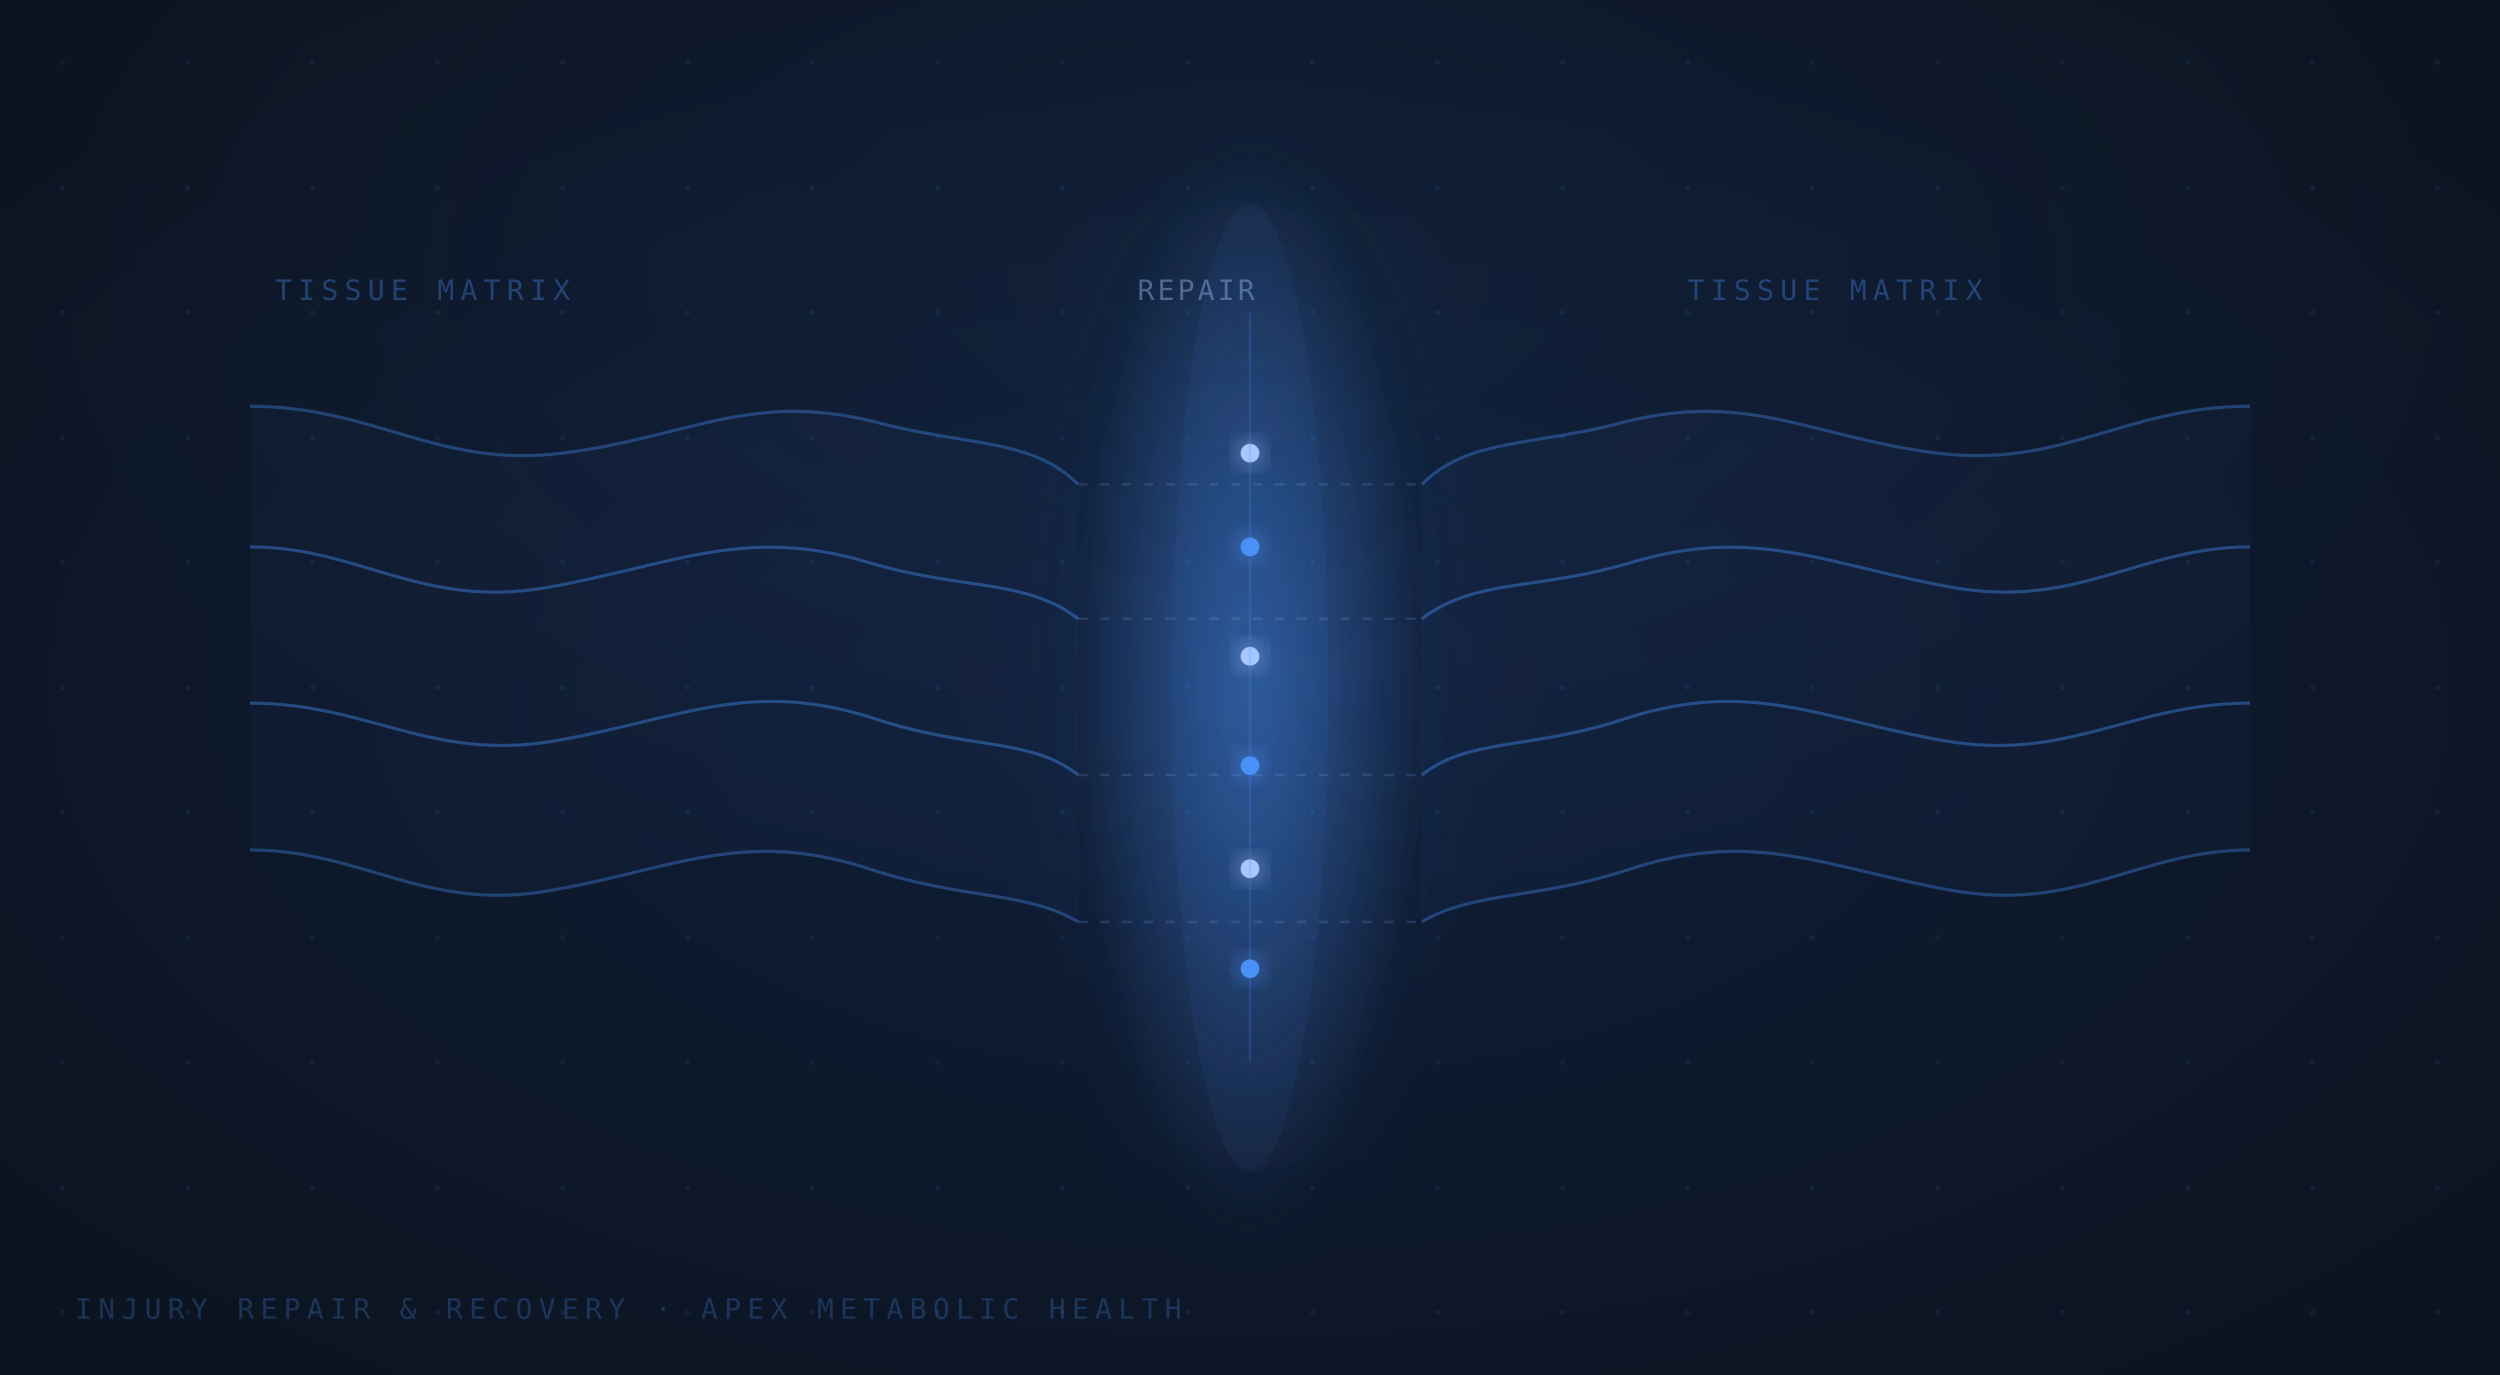
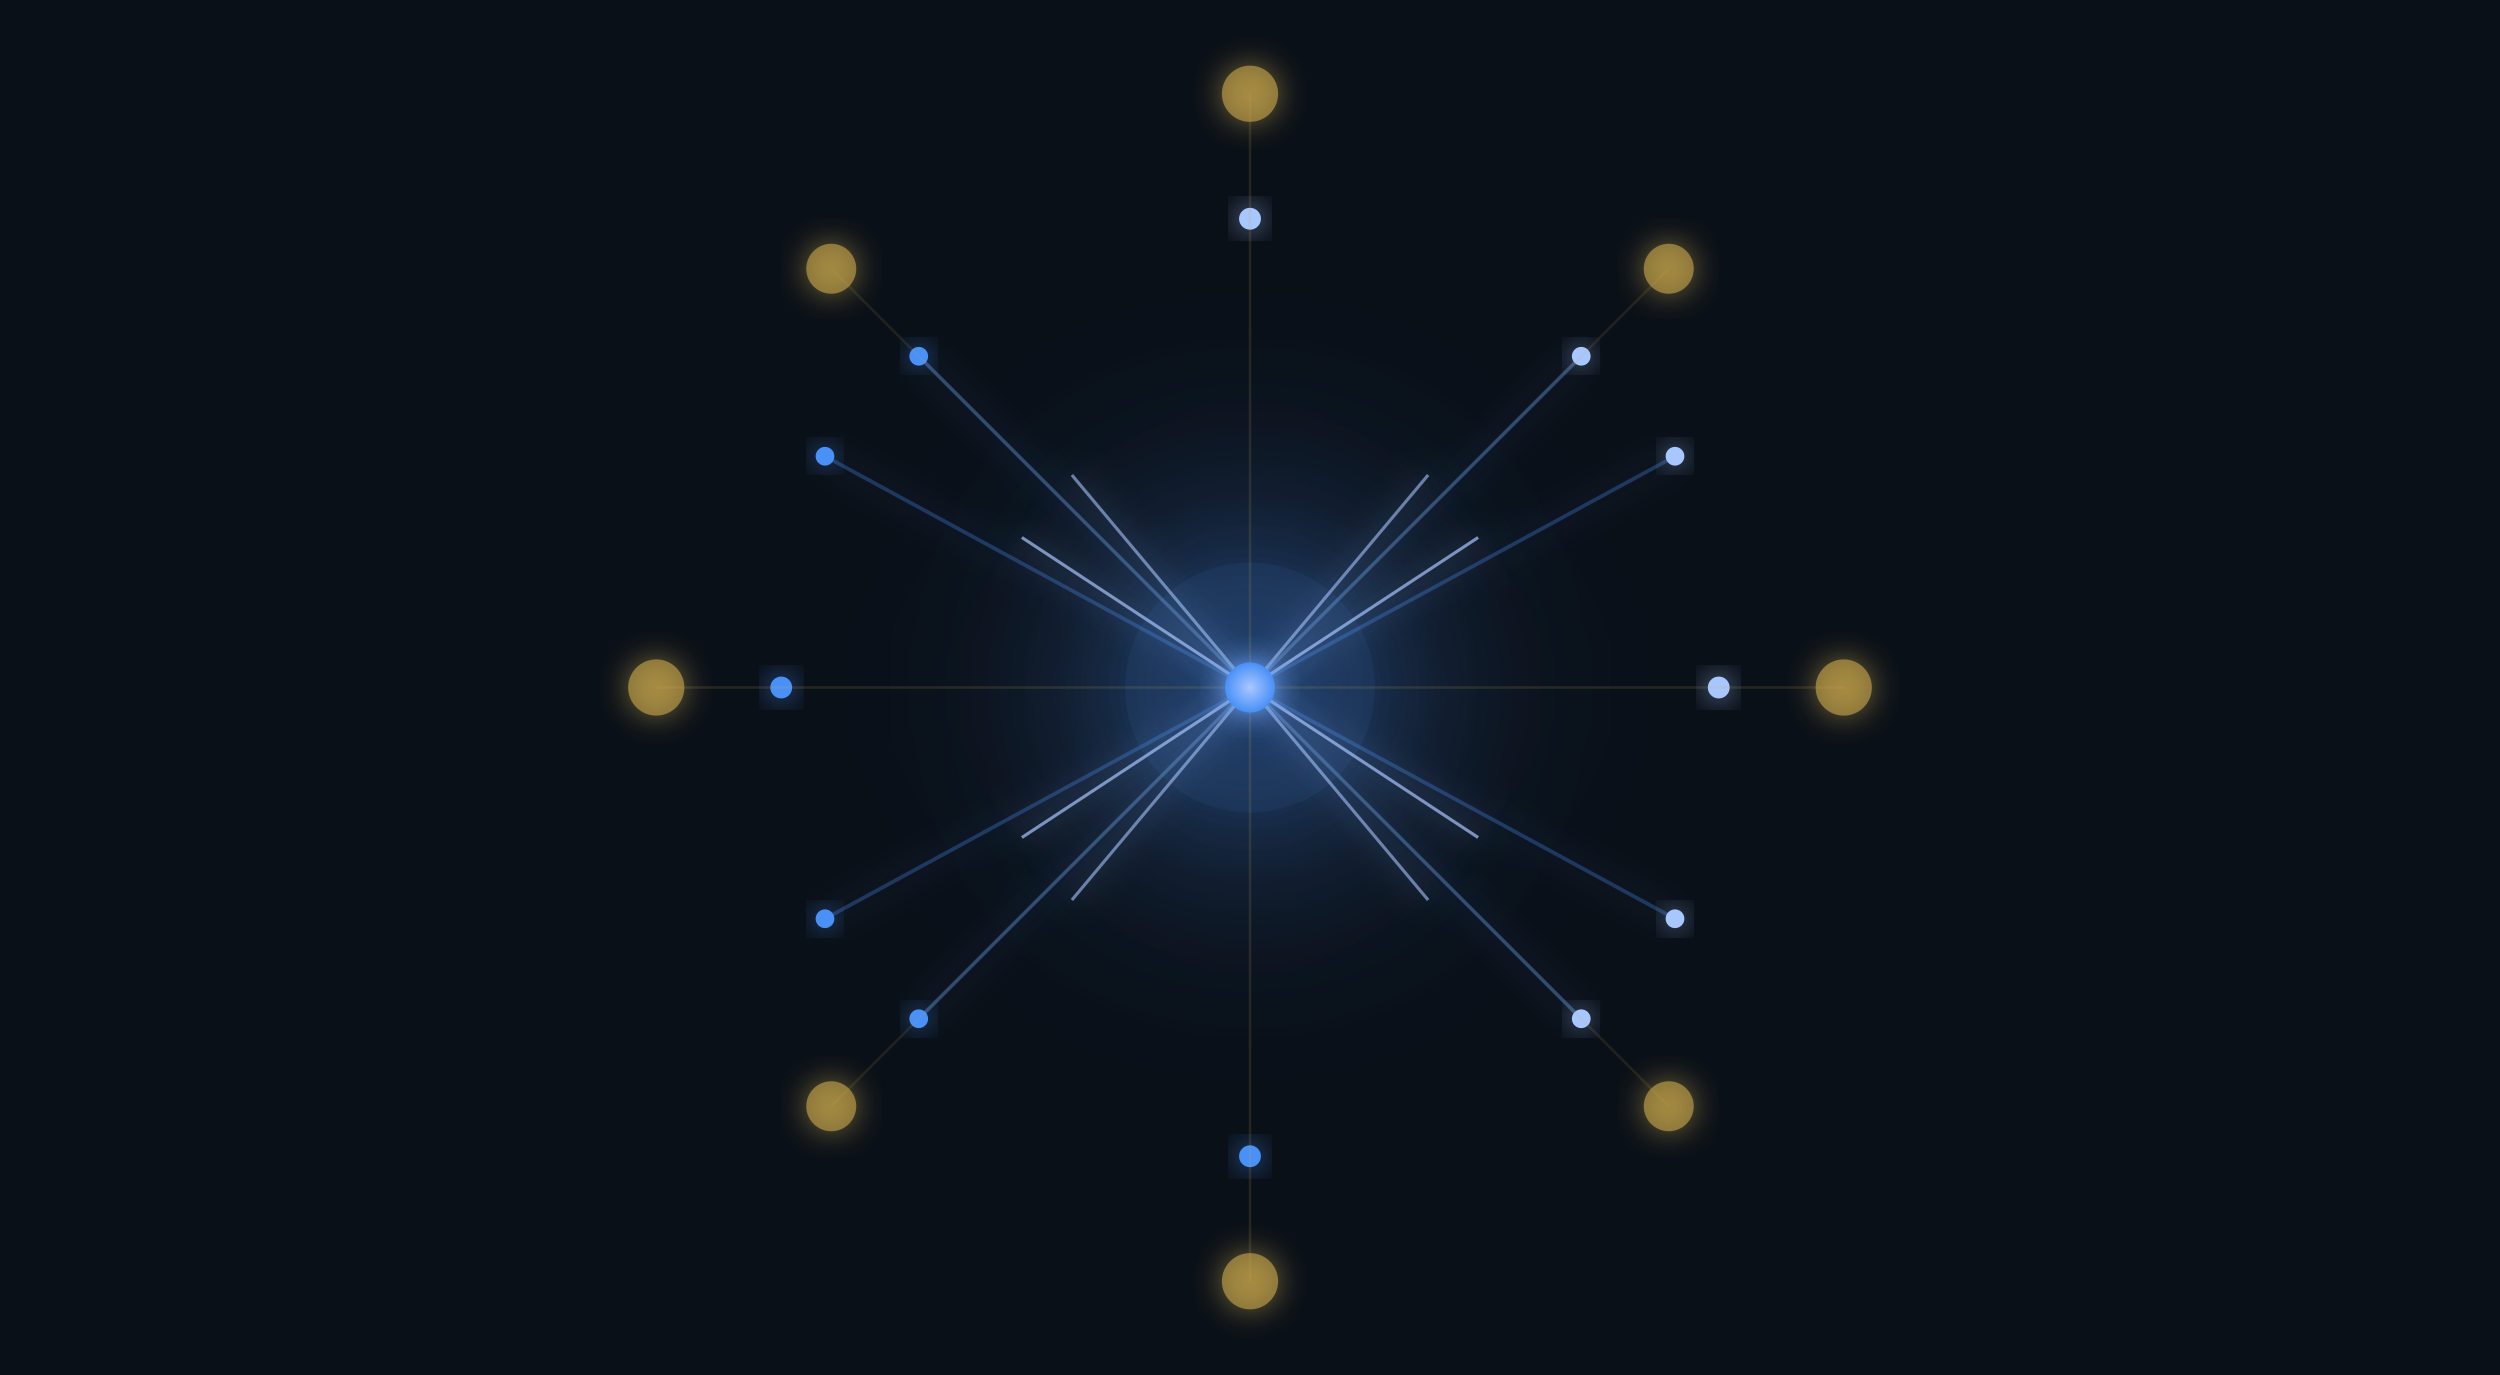
- <svg xmlns="http://www.w3.org/2000/svg" viewBox="0 0 800 440" width="800" height="440">
+ <svg xmlns="http://www.w3.org/2000/svg" viewBox="0 0 800 440">
  <defs>
-     <radialGradient id="bg" cx="50%" cy="50%" r="70%">
-       <stop offset="0%" stop-color="#0f1e38" />
-       <stop offset="100%" stop-color="#0c131f" />
-     </radialGradient>
-     <radialGradient id="repairGlow" cx="50%" cy="50%" r="50%">
-       <stop offset="0%" stop-color="rgba(72,144,247,0.32)" />
-       <stop offset="100%" stop-color="rgba(72,144,247,0)" />
-     </radialGradient>
-     <radialGradient id="topGlow" cx="50%" cy="20%" r="50%">
-       <stop offset="0%" stop-color="rgba(72,144,247,0.06)" />
-       <stop offset="100%" stop-color="rgba(72,144,247,0)" />
-     </radialGradient>
-     <pattern id="dots" x="0" y="0" width="40" height="40" patternUnits="userSpaceOnUse">
-       <circle cx="20" cy="20" r="0.8" fill="rgba(72,144,247,0.1)" />
-     </pattern>
-     <filter id="glow" x="-60%" y="-60%" width="220%" height="220%">
-       <feGaussianBlur stdDeviation="4" result="blur" />
+     <filter id="glow" x="-50%" y="-50%" width="200%" height="200%">
+       <feGaussianBlur stdDeviation="5" result="blur" />
      <feMerge>
        <feMergeNode in="blur" />
        <feMergeNode in="SourceGraphic" />
      </feMerge>
    </filter>
-     <filter id="repairFilter" x="-40%" y="-40%" width="180%" height="180%">
-       <feGaussianBlur stdDeviation="18" result="blur" />
+     <filter id="softglow" x="-50%" y="-50%" width="200%" height="200%">
+       <feGaussianBlur stdDeviation="12" result="blur" />
      <feMerge>
        <feMergeNode in="blur" />
        <feMergeNode in="SourceGraphic" />
      </feMerge>
    </filter>
+     <filter id="heavyblur" x="-50%" y="-50%" width="200%" height="200%">
+       <feGaussianBlur stdDeviation="30" />
+     </filter>
+     <radialGradient id="coreBurst" cx="50%" cy="50%" r="50%">
+       <stop offset="0%" stop-color="#4890f7" stop-opacity="0.5" />
+       <stop offset="100%" stop-color="#4890f7" stop-opacity="0" />
+     </radialGradient>
+     <radialGradient id="centerDot" cx="50%" cy="50%" r="50%">
+       <stop offset="0%" stop-color="#a9c7ff" />
+       <stop offset="100%" stop-color="#4890f7" />
+     </radialGradient>
  </defs>
-   <rect width="800" height="440" fill="url(#bg)" />
-   <rect width="800" height="440" fill="url(#dots)" />
-   <rect width="800" height="440" fill="url(#topGlow)" />
-   <ellipse cx="400" cy="220" rx="55" ry="175" fill="url(#repairGlow)" filter="url(#repairFilter)" />
-   <ellipse cx="400" cy="220" rx="25" ry="155" fill="rgba(72,144,247,0.06)" />
-   <path d="M 80,130 C 120,130 140,150 180,145 C 220,140 240,125 280,135 C 310,143 330,140 345,155" stroke="rgba(72,144,247,0.35)" stroke-width="1" fill="none" />
-   <path d="M 80,175 C 115,175 135,195 175,188 C 215,181 238,168 278,180 C 308,189 328,185 345,198" stroke="rgba(72,144,247,0.4)" stroke-width="1" fill="none" />
-   <path d="M 80,225 C 118,225 138,244 178,237 C 218,230 240,217 280,230 C 310,240 330,236 345,248" stroke="rgba(72,144,247,0.4)" stroke-width="1" fill="none" />
-   <path d="M 80,272 C 116,272 136,292 176,285 C 216,278 238,265 278,278 C 308,288 328,285 345,295" stroke="rgba(72,144,247,0.35)" stroke-width="1" fill="none" />
-   <path d="M 80,130 C 120,130 140,150 180,145 C 220,140 240,125 280,135 C 310,143 330,140 345,155            L 345,295 C 330,285 308,288 278,278 C 238,265 216,278 176,285 C 136,292 116,272 80,272 Z" fill="rgba(72,144,247,0.03)" />
-   <path d="M 455,155 C 470,140 490,143 520,135 C 560,125 580,140 620,145 C 660,150 680,130 720,130" stroke="rgba(72,144,247,0.35)" stroke-width="1" fill="none" />
-   <path d="M 455,198 C 472,185 492,189 522,180 C 562,168 585,181 625,188 C 665,195 685,175 720,175" stroke="rgba(72,144,247,0.4)" stroke-width="1" fill="none" />
-   <path d="M 455,248 C 470,236 490,240 520,230 C 560,217 582,230 622,237 C 662,244 682,225 720,225" stroke="rgba(72,144,247,0.4)" stroke-width="1" fill="none" />
-   <path d="M 455,295 C 472,285 492,288 522,278 C 562,265 585,278 625,285 C 665,292 685,272 720,272" stroke="rgba(72,144,247,0.35)" stroke-width="1" fill="none" />
-   <path d="M 455,155 C 470,140 490,143 520,135 C 560,125 580,140 620,145 C 660,150 680,130 720,130            L 720,272 C 685,272 665,292 625,285 C 585,278 562,265 522,278 C 492,288 472,285 455,295 Z" fill="rgba(72,144,247,0.03)" />
-   <line x1="345" y1="155" x2="455" y2="155" stroke="rgba(169,199,255,0.15)" stroke-width="0.8" stroke-dasharray="3,4" />
-   <line x1="345" y1="198" x2="455" y2="198" stroke="rgba(169,199,255,0.15)" stroke-width="0.8" stroke-dasharray="3,4" />
-   <line x1="345" y1="248" x2="455" y2="248" stroke="rgba(169,199,255,0.15)" stroke-width="0.8" stroke-dasharray="3,4" />
-   <line x1="345" y1="295" x2="455" y2="295" stroke="rgba(169,199,255,0.15)" stroke-width="0.8" stroke-dasharray="3,4" />
-   <circle cx="400" cy="145" r="3" fill="#a9c7ff" filter="url(#glow)" />
-   <circle cx="400" cy="175" r="3" fill="#4890f7" filter="url(#glow)" />
-   <circle cx="400" cy="210" r="3" fill="#a9c7ff" filter="url(#glow)" />
-   <circle cx="400" cy="245" r="3" fill="#4890f7" filter="url(#glow)" />
-   <circle cx="400" cy="278" r="3" fill="#a9c7ff" filter="url(#glow)" />
-   <circle cx="400" cy="310" r="3" fill="#4890f7" filter="url(#glow)" />
-   <line x1="400" y1="100" x2="400" y2="340" stroke="rgba(72,144,247,0.2)" stroke-width="0.8" />
-   <text x="88" y="96" font-family="monospace" font-size="9" fill="rgba(72,144,247,0.35)" letter-spacing="2">TISSUE MATRIX</text>
-   <text x="540" y="96" font-family="monospace" font-size="9" fill="rgba(72,144,247,0.35)" letter-spacing="2">TISSUE MATRIX</text>
-   <text x="364" y="96" font-family="monospace" font-size="9" fill="rgba(169,199,255,0.4)" letter-spacing="1">REPAIR</text>
-   <text x="24" y="422" font-family="monospace" font-size="9" fill="rgba(72,144,247,0.25)" letter-spacing="2">INJURY REPAIR &amp; RECOVERY · APEX METABOLIC HEALTH</text>
+   <rect width="800" height="440" fill="#0a1018" />
+   <circle cx="400" cy="220" r="80" fill="url(#coreBurst)" filter="url(#heavyblur)" />
+   <circle cx="400" cy="220" r="40" fill="#4890f7" opacity="0.12" filter="url(#softglow)" />
+   <line x1="400" y1="220" x2="550" y2="220" stroke="#4890f7" stroke-width="1.2" opacity="0.4" filter="url(#glow)" />
+   <line x1="400" y1="220" x2="250" y2="220" stroke="#4890f7" stroke-width="1.2" opacity="0.4" filter="url(#glow)" />
+   <line x1="400" y1="220" x2="400" y2="70" stroke="#4890f7" stroke-width="1.2" opacity="0.4" filter="url(#glow)" />
+   <line x1="400" y1="220" x2="400" y2="370" stroke="#4890f7" stroke-width="1.2" opacity="0.4" filter="url(#glow)" />
+   <line x1="400" y1="220" x2="506" y2="114" stroke="#4890f7" stroke-width="1.2" opacity="0.38" filter="url(#glow)" />
+   <line x1="400" y1="220" x2="294" y2="326" stroke="#4890f7" stroke-width="1.2" opacity="0.38" filter="url(#glow)" />
+   <line x1="400" y1="220" x2="506" y2="326" stroke="#4890f7" stroke-width="1.2" opacity="0.38" filter="url(#glow)" />
+   <line x1="400" y1="220" x2="294" y2="114" stroke="#4890f7" stroke-width="1.2" opacity="0.38" filter="url(#glow)" />
+   <line x1="400" y1="220" x2="536" y2="146" stroke="#4890f7" stroke-width="1.2" opacity="0.32" filter="url(#glow)" />
+   <line x1="400" y1="220" x2="264" y2="294" stroke="#4890f7" stroke-width="1.2" opacity="0.32" filter="url(#glow)" />
+   <line x1="400" y1="220" x2="536" y2="294" stroke="#4890f7" stroke-width="1.2" opacity="0.32" filter="url(#glow)" />
+   <line x1="400" y1="220" x2="264" y2="146" stroke="#4890f7" stroke-width="1.2" opacity="0.32" filter="url(#glow)" />
+   <line x1="400" y1="220" x2="473" y2="172" stroke="#a9c7ff" stroke-width="1" opacity="0.7" filter="url(#glow)" />
+   <line x1="400" y1="220" x2="327" y2="268" stroke="#a9c7ff" stroke-width="1" opacity="0.7" filter="url(#glow)" />
+   <line x1="400" y1="220" x2="473" y2="268" stroke="#a9c7ff" stroke-width="1" opacity="0.7" filter="url(#glow)" />
+   <line x1="400" y1="220" x2="327" y2="172" stroke="#a9c7ff" stroke-width="1" opacity="0.7" filter="url(#glow)" />
+   <line x1="400" y1="220" x2="480" y2="220" stroke="#a9c7ff" stroke-width="1" opacity="0.65" filter="url(#glow)" />
+   <line x1="400" y1="220" x2="320" y2="220" stroke="#a9c7ff" stroke-width="1" opacity="0.65" filter="url(#glow)" />
+   <line x1="400" y1="220" x2="400" y2="140" stroke="#a9c7ff" stroke-width="1" opacity="0.65" filter="url(#glow)" />
+   <line x1="400" y1="220" x2="400" y2="300" stroke="#a9c7ff" stroke-width="1" opacity="0.65" filter="url(#glow)" />
+   <line x1="400" y1="220" x2="457" y2="152" stroke="#a9c7ff" stroke-width="1" opacity="0.6" filter="url(#glow)" />
+   <line x1="400" y1="220" x2="343" y2="288" stroke="#a9c7ff" stroke-width="1" opacity="0.6" filter="url(#glow)" />
+   <line x1="400" y1="220" x2="457" y2="288" stroke="#a9c7ff" stroke-width="1" opacity="0.6" filter="url(#glow)" />
+   <line x1="400" y1="220" x2="343" y2="152" stroke="#a9c7ff" stroke-width="1" opacity="0.6" filter="url(#glow)" />
+   <circle cx="550" cy="220" r="3.5" fill="#a9c7ff" filter="url(#glow)" />
+   <circle cx="250" cy="220" r="3.5" fill="#4890f7" filter="url(#glow)" />
+   <circle cx="400" cy="70" r="3.5" fill="#a9c7ff" filter="url(#glow)" />
+   <circle cx="400" cy="370" r="3.5" fill="#4890f7" filter="url(#glow)" />
+   <circle cx="506" cy="114" r="3" fill="#a9c7ff" filter="url(#glow)" />
+   <circle cx="294" cy="326" r="3" fill="#4890f7" filter="url(#glow)" />
+   <circle cx="506" cy="326" r="3" fill="#a9c7ff" filter="url(#glow)" />
+   <circle cx="294" cy="114" r="3" fill="#4890f7" filter="url(#glow)" />
+   <circle cx="536" cy="146" r="3" fill="#a9c7ff" filter="url(#glow)" />
+   <circle cx="264" cy="294" r="3" fill="#4890f7" filter="url(#glow)" />
+   <circle cx="536" cy="294" r="3" fill="#a9c7ff" filter="url(#glow)" />
+   <circle cx="264" cy="146" r="3" fill="#4890f7" filter="url(#glow)" />
+   <circle cx="590" cy="220" r="9" fill="rgba(201,168,76,0.6)" filter="url(#glow)" />
+   <circle cx="210" cy="220" r="9" fill="rgba(201,168,76,0.6)" filter="url(#glow)" />
+   <circle cx="400" cy="30" r="9" fill="rgba(201,168,76,0.6)" filter="url(#glow)" />
+   <circle cx="400" cy="410" r="9" fill="rgba(201,168,76,0.6)" filter="url(#glow)" />
+   <circle cx="534" cy="86" r="8" fill="rgba(201,168,76,0.6)" filter="url(#glow)" />
+   <circle cx="266" cy="354" r="8" fill="rgba(201,168,76,0.6)" filter="url(#glow)" />
+   <circle cx="534" cy="354" r="8" fill="rgba(201,168,76,0.6)" filter="url(#glow)" />
+   <circle cx="266" cy="86" r="8" fill="rgba(201,168,76,0.6)" filter="url(#glow)" />
+   <line x1="590" y1="220" x2="400" y2="220" stroke="#c9a84c" stroke-width="0.8" opacity="0.15" />
+   <line x1="210" y1="220" x2="400" y2="220" stroke="#c9a84c" stroke-width="0.8" opacity="0.15" />
+   <line x1="400" y1="30" x2="400" y2="220" stroke="#c9a84c" stroke-width="0.8" opacity="0.15" />
+   <line x1="400" y1="410" x2="400" y2="220" stroke="#c9a84c" stroke-width="0.8" opacity="0.15" />
+   <line x1="534" y1="86" x2="400" y2="220" stroke="#c9a84c" stroke-width="0.8" opacity="0.12" />
+   <line x1="266" y1="354" x2="400" y2="220" stroke="#c9a84c" stroke-width="0.8" opacity="0.12" />
+   <line x1="534" y1="354" x2="400" y2="220" stroke="#c9a84c" stroke-width="0.8" opacity="0.12" />
+   <line x1="266" y1="86" x2="400" y2="220" stroke="#c9a84c" stroke-width="0.8" opacity="0.12" />
+   <circle cx="400" cy="220" r="8" fill="url(#centerDot)" filter="url(#glow)" />
</svg>
